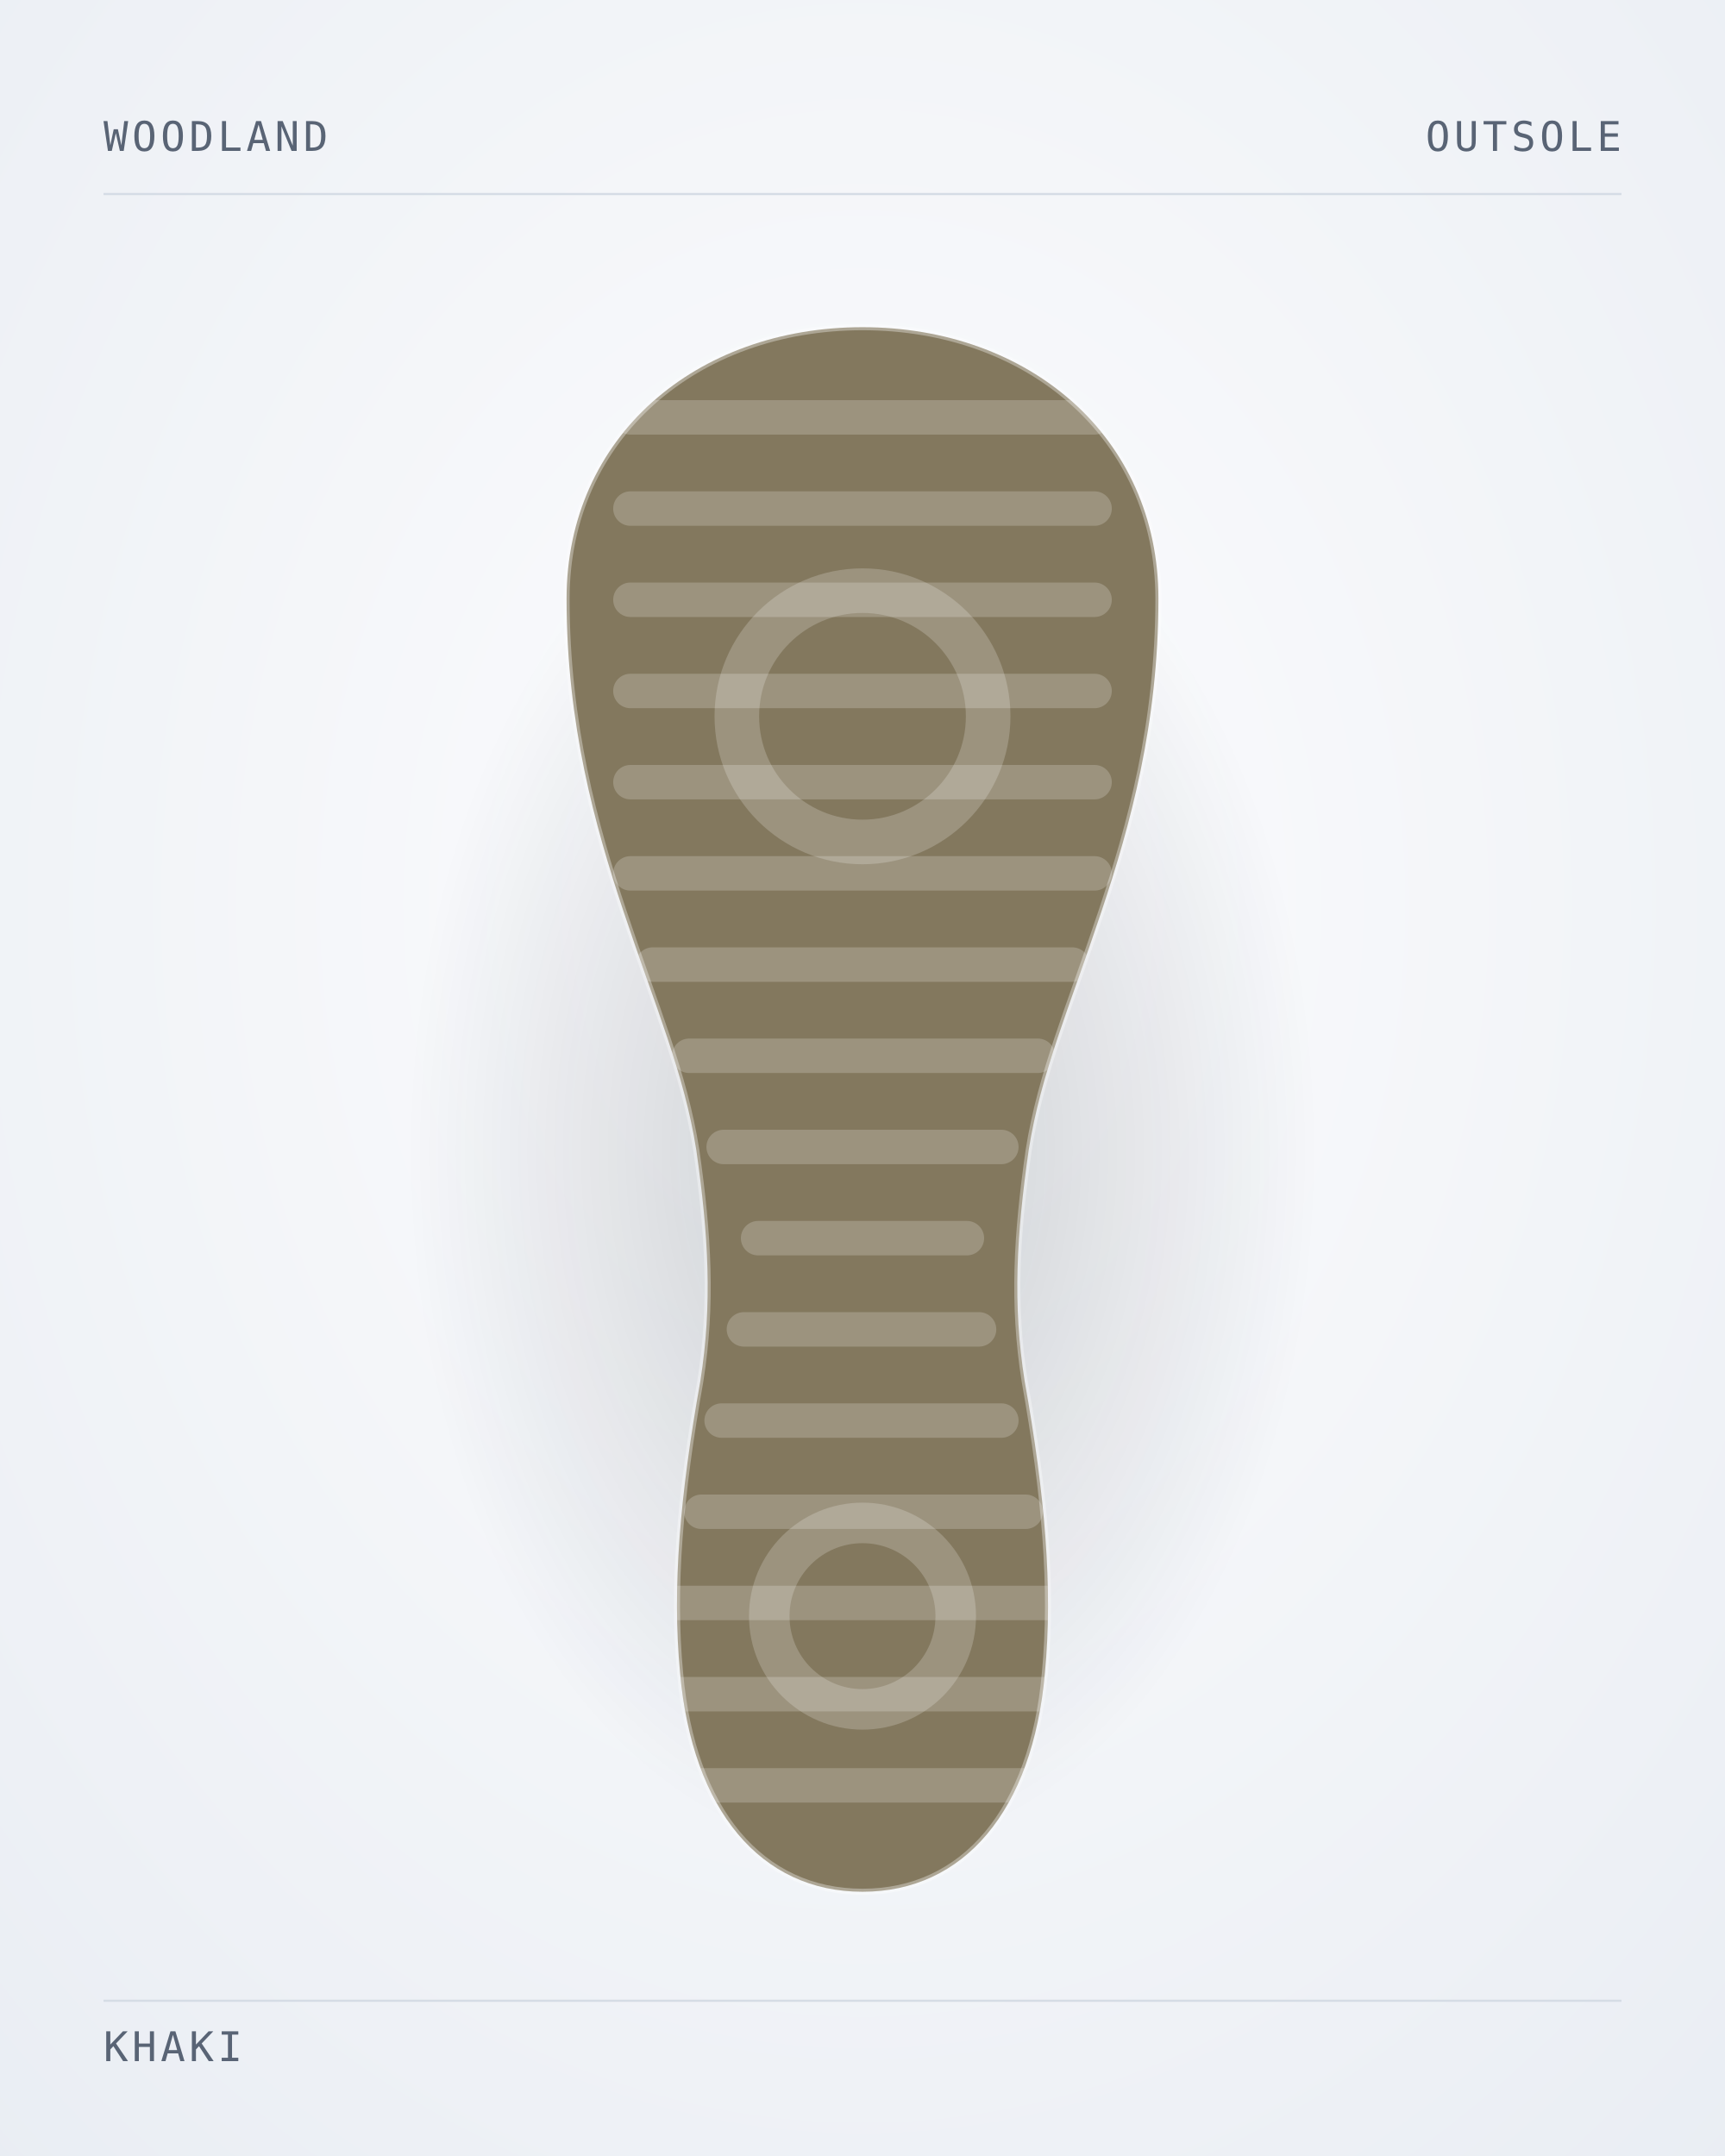
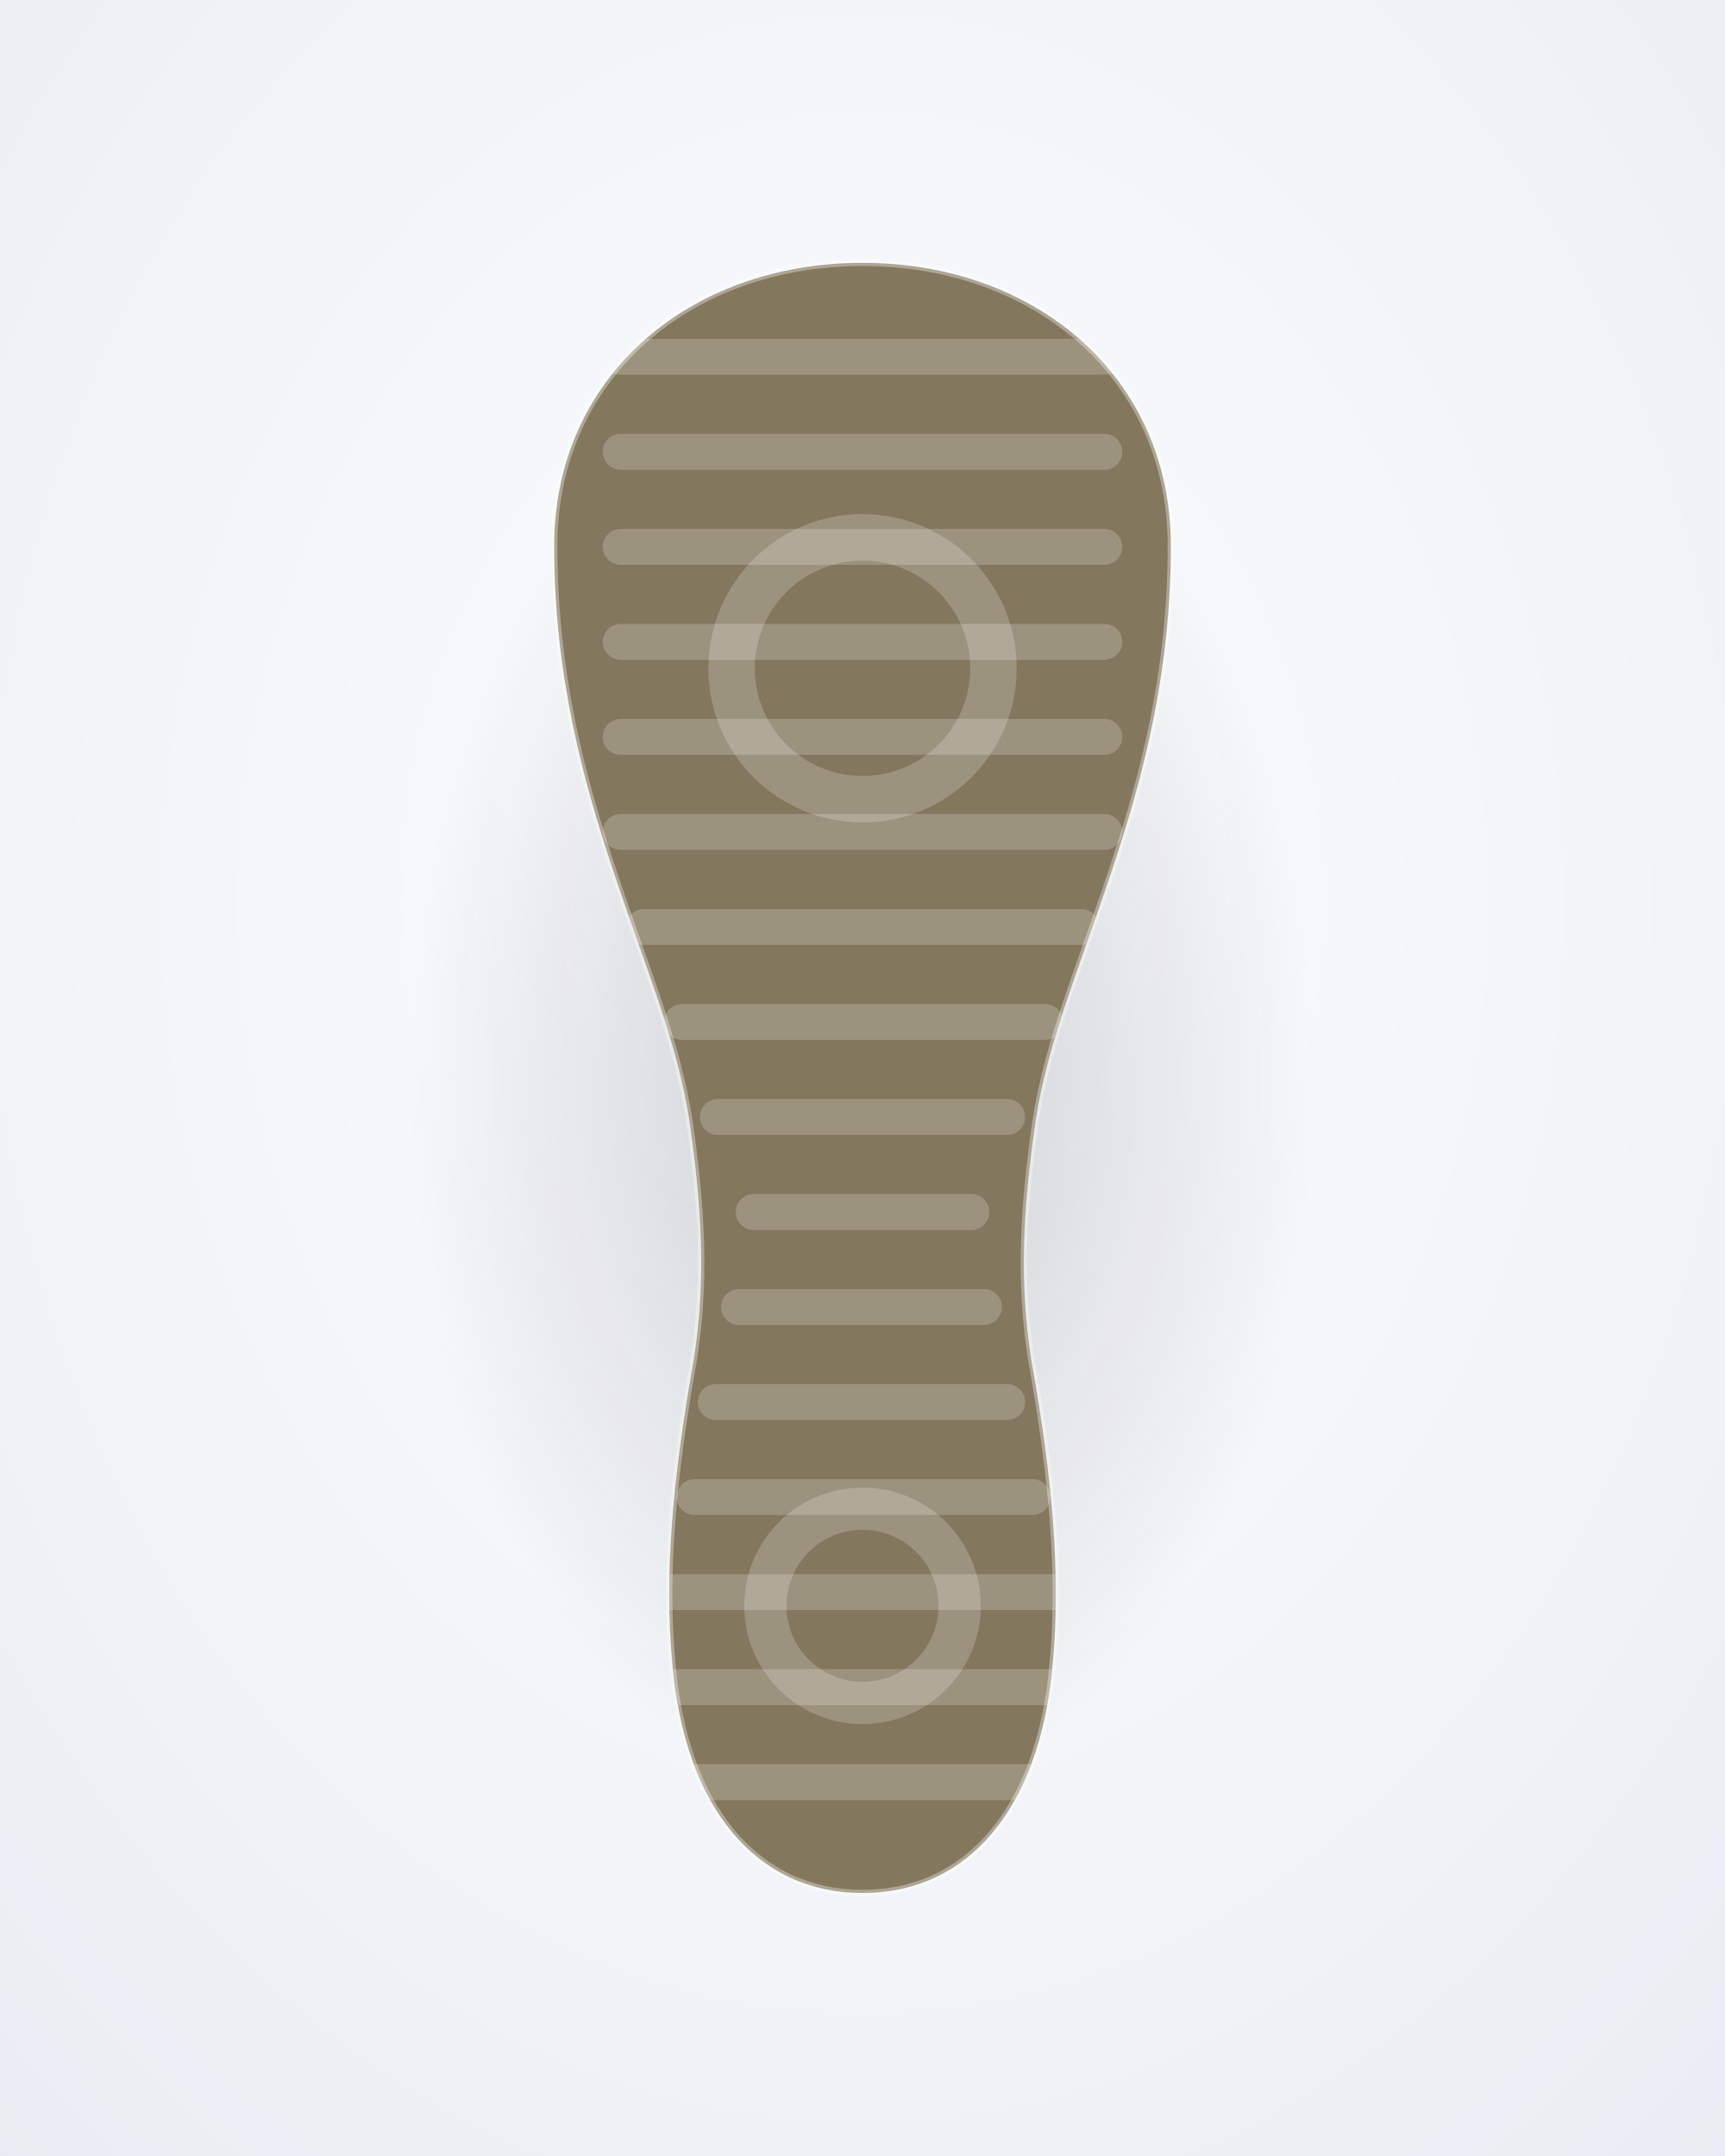
<svg xmlns="http://www.w3.org/2000/svg" viewBox="0 0 800 1000" width="800" height="1000" role="img">
  <defs>
    <radialGradient id="bg" cx="0.5" cy="0.42" r="0.78">
      <stop offset="0" stop-color="#fdfdfe" />
      <stop offset="1" stop-color="#e9edf3" />
    </radialGradient>
    <radialGradient id="contact" cx="0.5" cy="0.5" r="0.5">
      <stop offset="0" stop-color="#0a1526" stop-opacity="0.20" />
      <stop offset="1" stop-color="#0a1526" stop-opacity="0" />
    </radialGradient>
  </defs>
  <rect width="800" height="1000" fill="url(#bg)" />
-   <ellipse cx="400" cy="534" rx="210" ry="330" fill="url(#contact)" />
-   <g transform="translate(259.0 148) scale(0.94)">
+   <ellipse cx="400" cy="500" rx="210" ry="332" fill="url(#contact)" />
+   <g transform="translate(253.1 118.0) scale(0.9794)">
    <defs>
      <clipPath id="outsole-woodlandbroguemens">
        <path d="M150 4 C232 4 296 58 296 138 C296 200 282 250 268 292 C252 340 238 372 232 410 C226 452 224 486 230 524 C240 580 244 626 240 668 C234 736 200 776 150 776 C100 776 66 736 60 668 C56 626 60 580 70 524 C76 486 74 452 68 410 C62 372 48 340 32 292 C18 250 4 200 4 138 C4 58 68 4 150 4 Z" />
      </clipPath>
    </defs>
    <path d="M150 4 C232 4 296 58 296 138 C296 200 282 250 268 292 C252 340 238 372 232 410 C226 452 224 486 230 524 C240 580 244 626 240 668 C234 736 200 776 150 776 C100 776 66 736 60 668 C56 626 60 580 70 524 C76 486 74 452 68 410 C62 372 48 340 32 292 C18 250 4 200 4 138 C4 58 68 4 150 4 Z" fill="#83785e" />
    <g clip-path="url(#outsole-woodlandbroguemens)">
      <rect x="27" y="40" width="246" height="17" rx="8.5" fill="rgba(255,255,255,0.20)" />
      <rect x="27" y="85" width="246" height="17" rx="8.5" fill="rgba(255,255,255,0.20)" />
      <rect x="27" y="130" width="246" height="17" rx="8.5" fill="rgba(255,255,255,0.20)" />
      <rect x="27" y="175" width="246" height="17" rx="8.5" fill="rgba(255,255,255,0.20)" />
      <rect x="27" y="220" width="246" height="17" rx="8.5" fill="rgba(255,255,255,0.20)" />
      <rect x="27" y="265" width="246" height="17" rx="8.5" fill="rgba(255,255,255,0.20)" />
      <rect x="38" y="310" width="224" height="17" rx="8.5" fill="rgba(255,255,255,0.20)" />
      <rect x="56" y="355" width="189" height="17" rx="8.5" fill="rgba(255,255,255,0.20)" />
      <rect x="73" y="400" width="154" height="17" rx="8.5" fill="rgba(255,255,255,0.20)" />
      <rect x="90" y="445" width="120" height="17" rx="8.5" fill="rgba(255,255,255,0.20)" />
      <rect x="83" y="490" width="133" height="17" rx="8.5" fill="rgba(255,255,255,0.20)" />
      <rect x="72" y="535" width="155" height="17" rx="8.5" fill="rgba(255,255,255,0.20)" />
      <rect x="62" y="580" width="177" height="17" rx="8.5" fill="rgba(255,255,255,0.20)" />
      <rect x="51" y="625" width="199" height="17" rx="8.5" fill="rgba(255,255,255,0.20)" />
      <rect x="40" y="670" width="221" height="17" rx="8.5" fill="rgba(255,255,255,0.20)" />
      <rect x="29" y="715" width="243" height="17" rx="8.5" fill="rgba(255,255,255,0.20)" />
      <circle cx="150" cy="196" r="62" fill="none" stroke="rgba(255,255,255,0.20)" stroke-width="22" />
      <circle cx="150" cy="640" r="46" fill="none" stroke="rgba(255,255,255,0.20)" stroke-width="20" />
    </g>
    <path d="M150 4 C232 4 296 58 296 138 C296 200 282 250 268 292 C252 340 238 372 232 410 C226 452 224 486 230 524 C240 580 244 626 240 668 C234 736 200 776 150 776 C100 776 66 736 60 668 C56 626 60 580 70 524 C76 486 74 452 68 410 C62 372 48 340 32 292 C18 250 4 200 4 138 C4 58 68 4 150 4 Z" fill="none" stroke="rgba(255,255,255,0.34)" stroke-width="3" />
  </g>
-   <g font-family="ui-monospace, SFMono-Regular, Menlo, monospace" font-size="19" letter-spacing="1.8" fill="#596475">
-     <text x="48" y="70">WOODLAND</text>
-     <text x="752" y="70" text-anchor="end">OUTSOLE</text>
-     <text x="48" y="956">KHAKI</text>
-   </g>
-   <line x1="48" y1="90" x2="752" y2="90" stroke="#d5dce5" stroke-width="1" />
-   <line x1="48" y1="928" x2="752" y2="928" stroke="#d5dce5" stroke-width="1" />
</svg>
